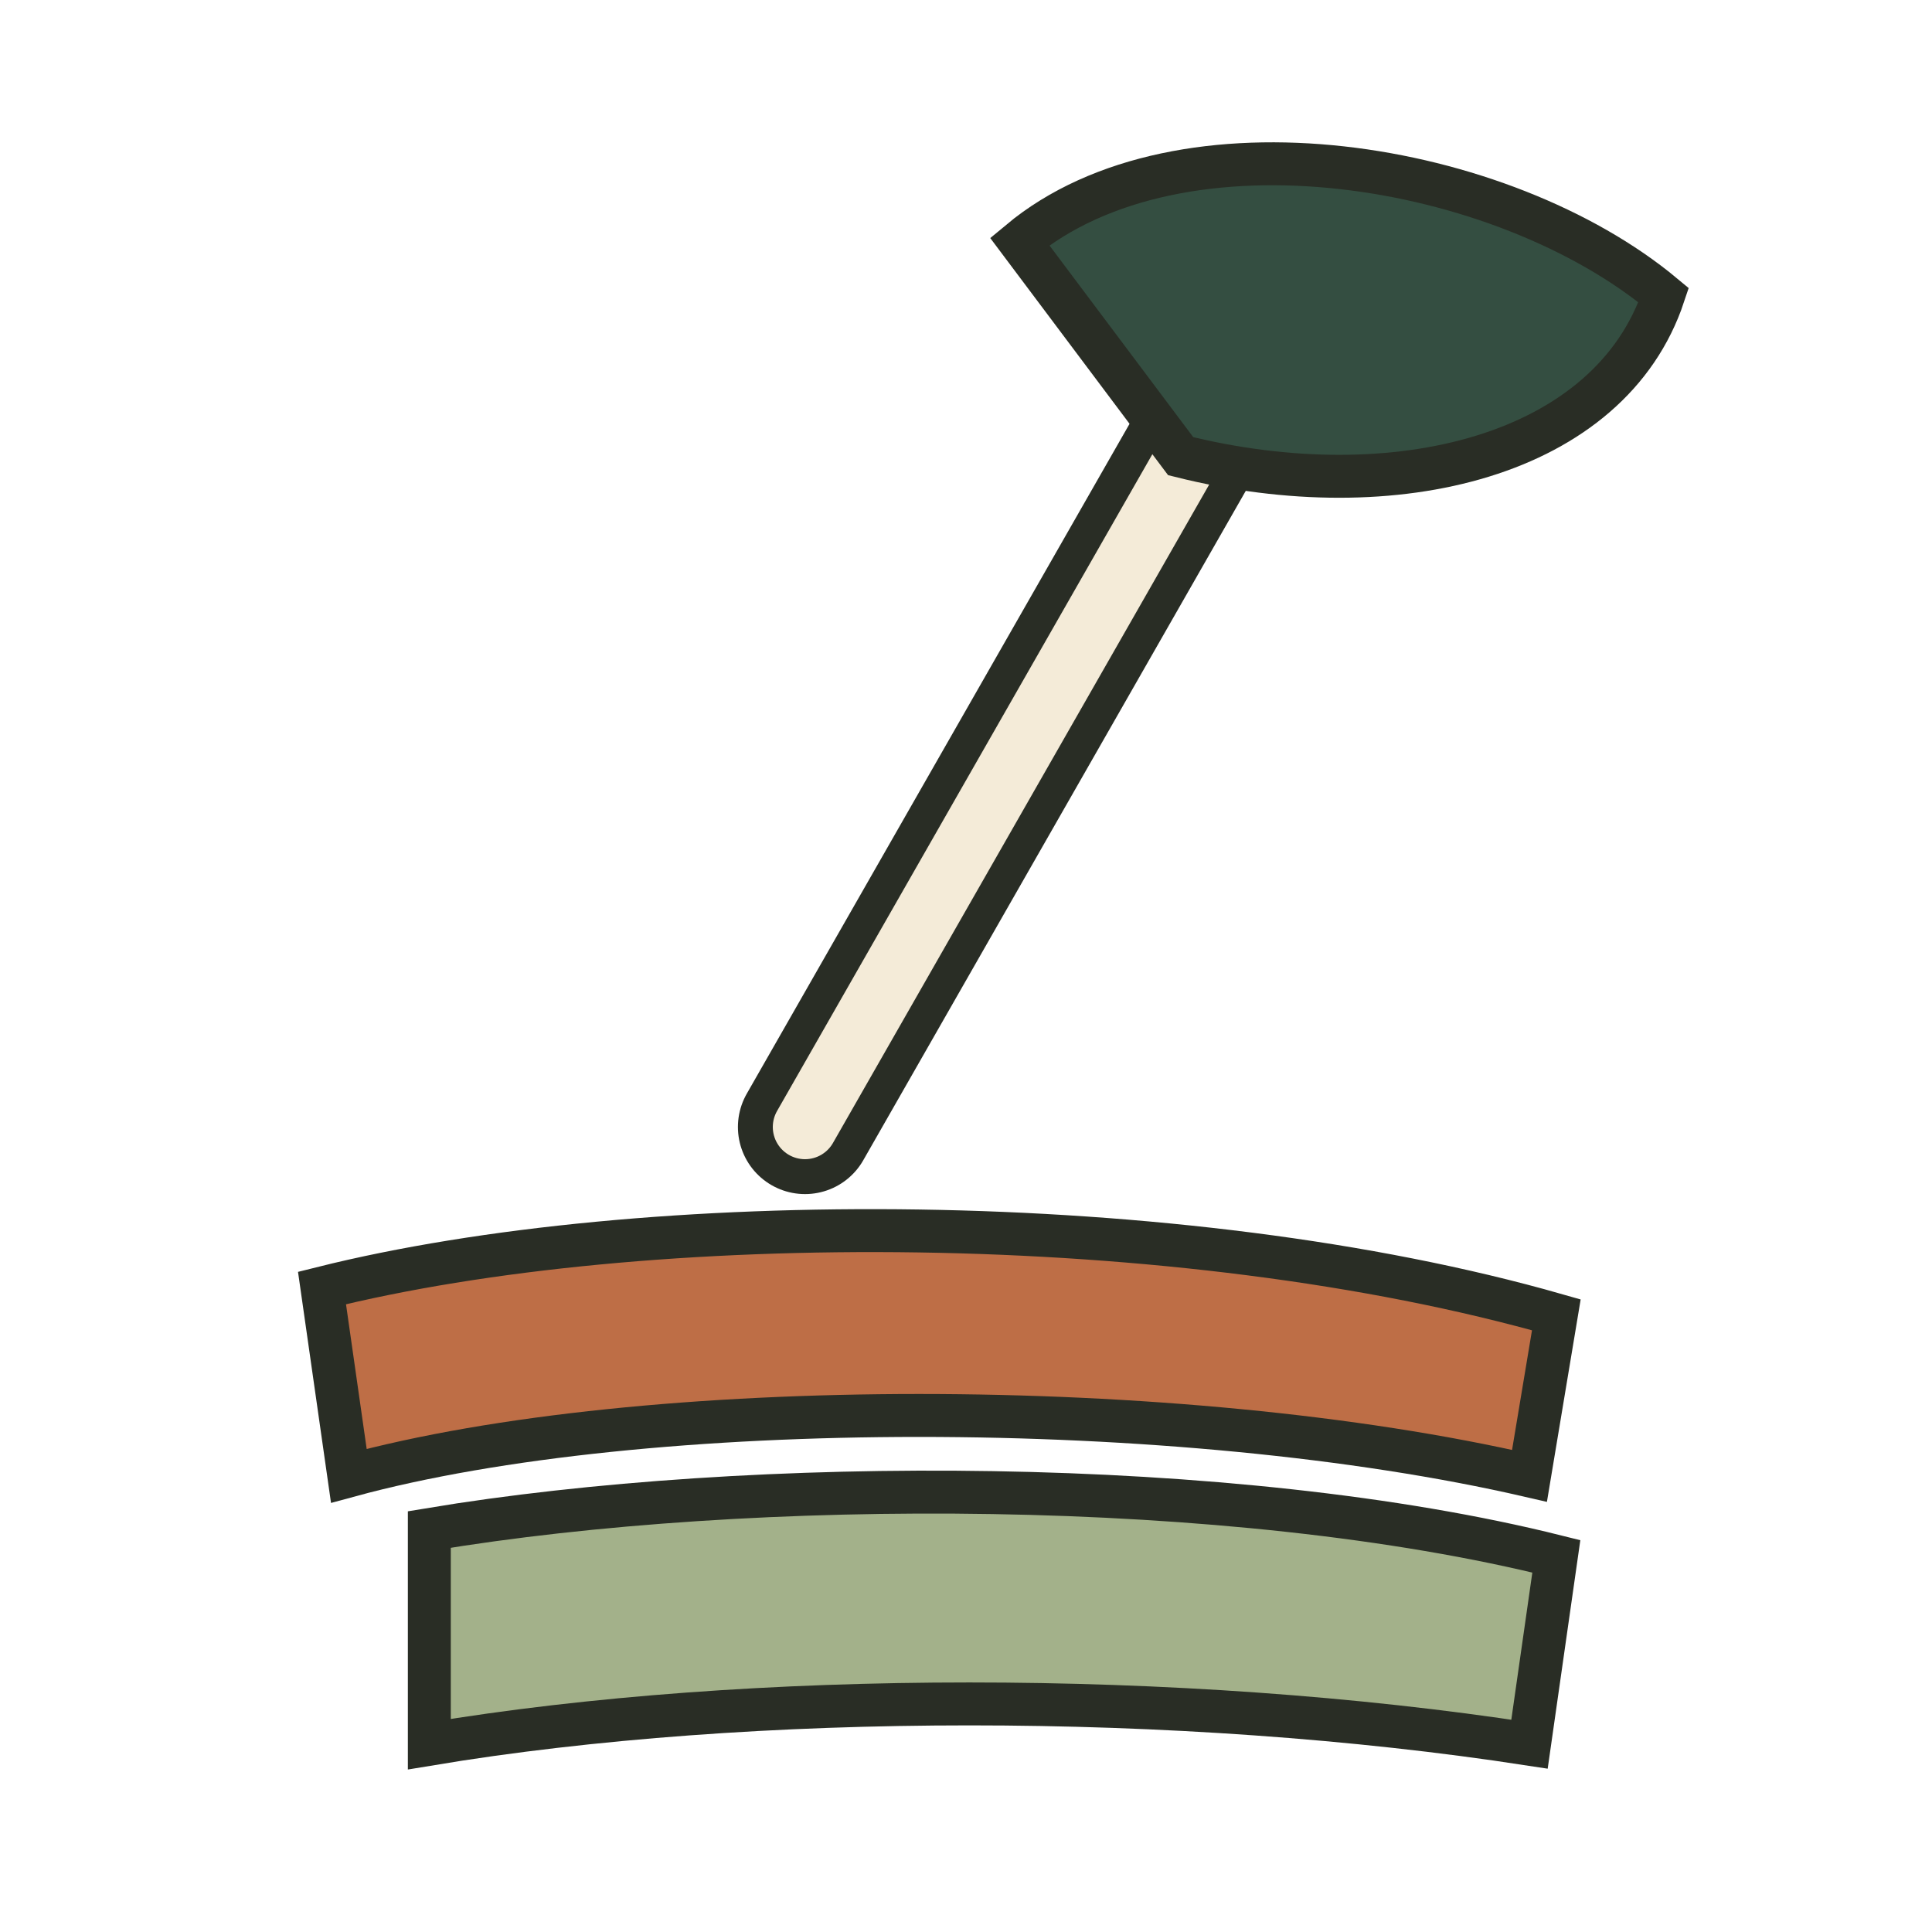
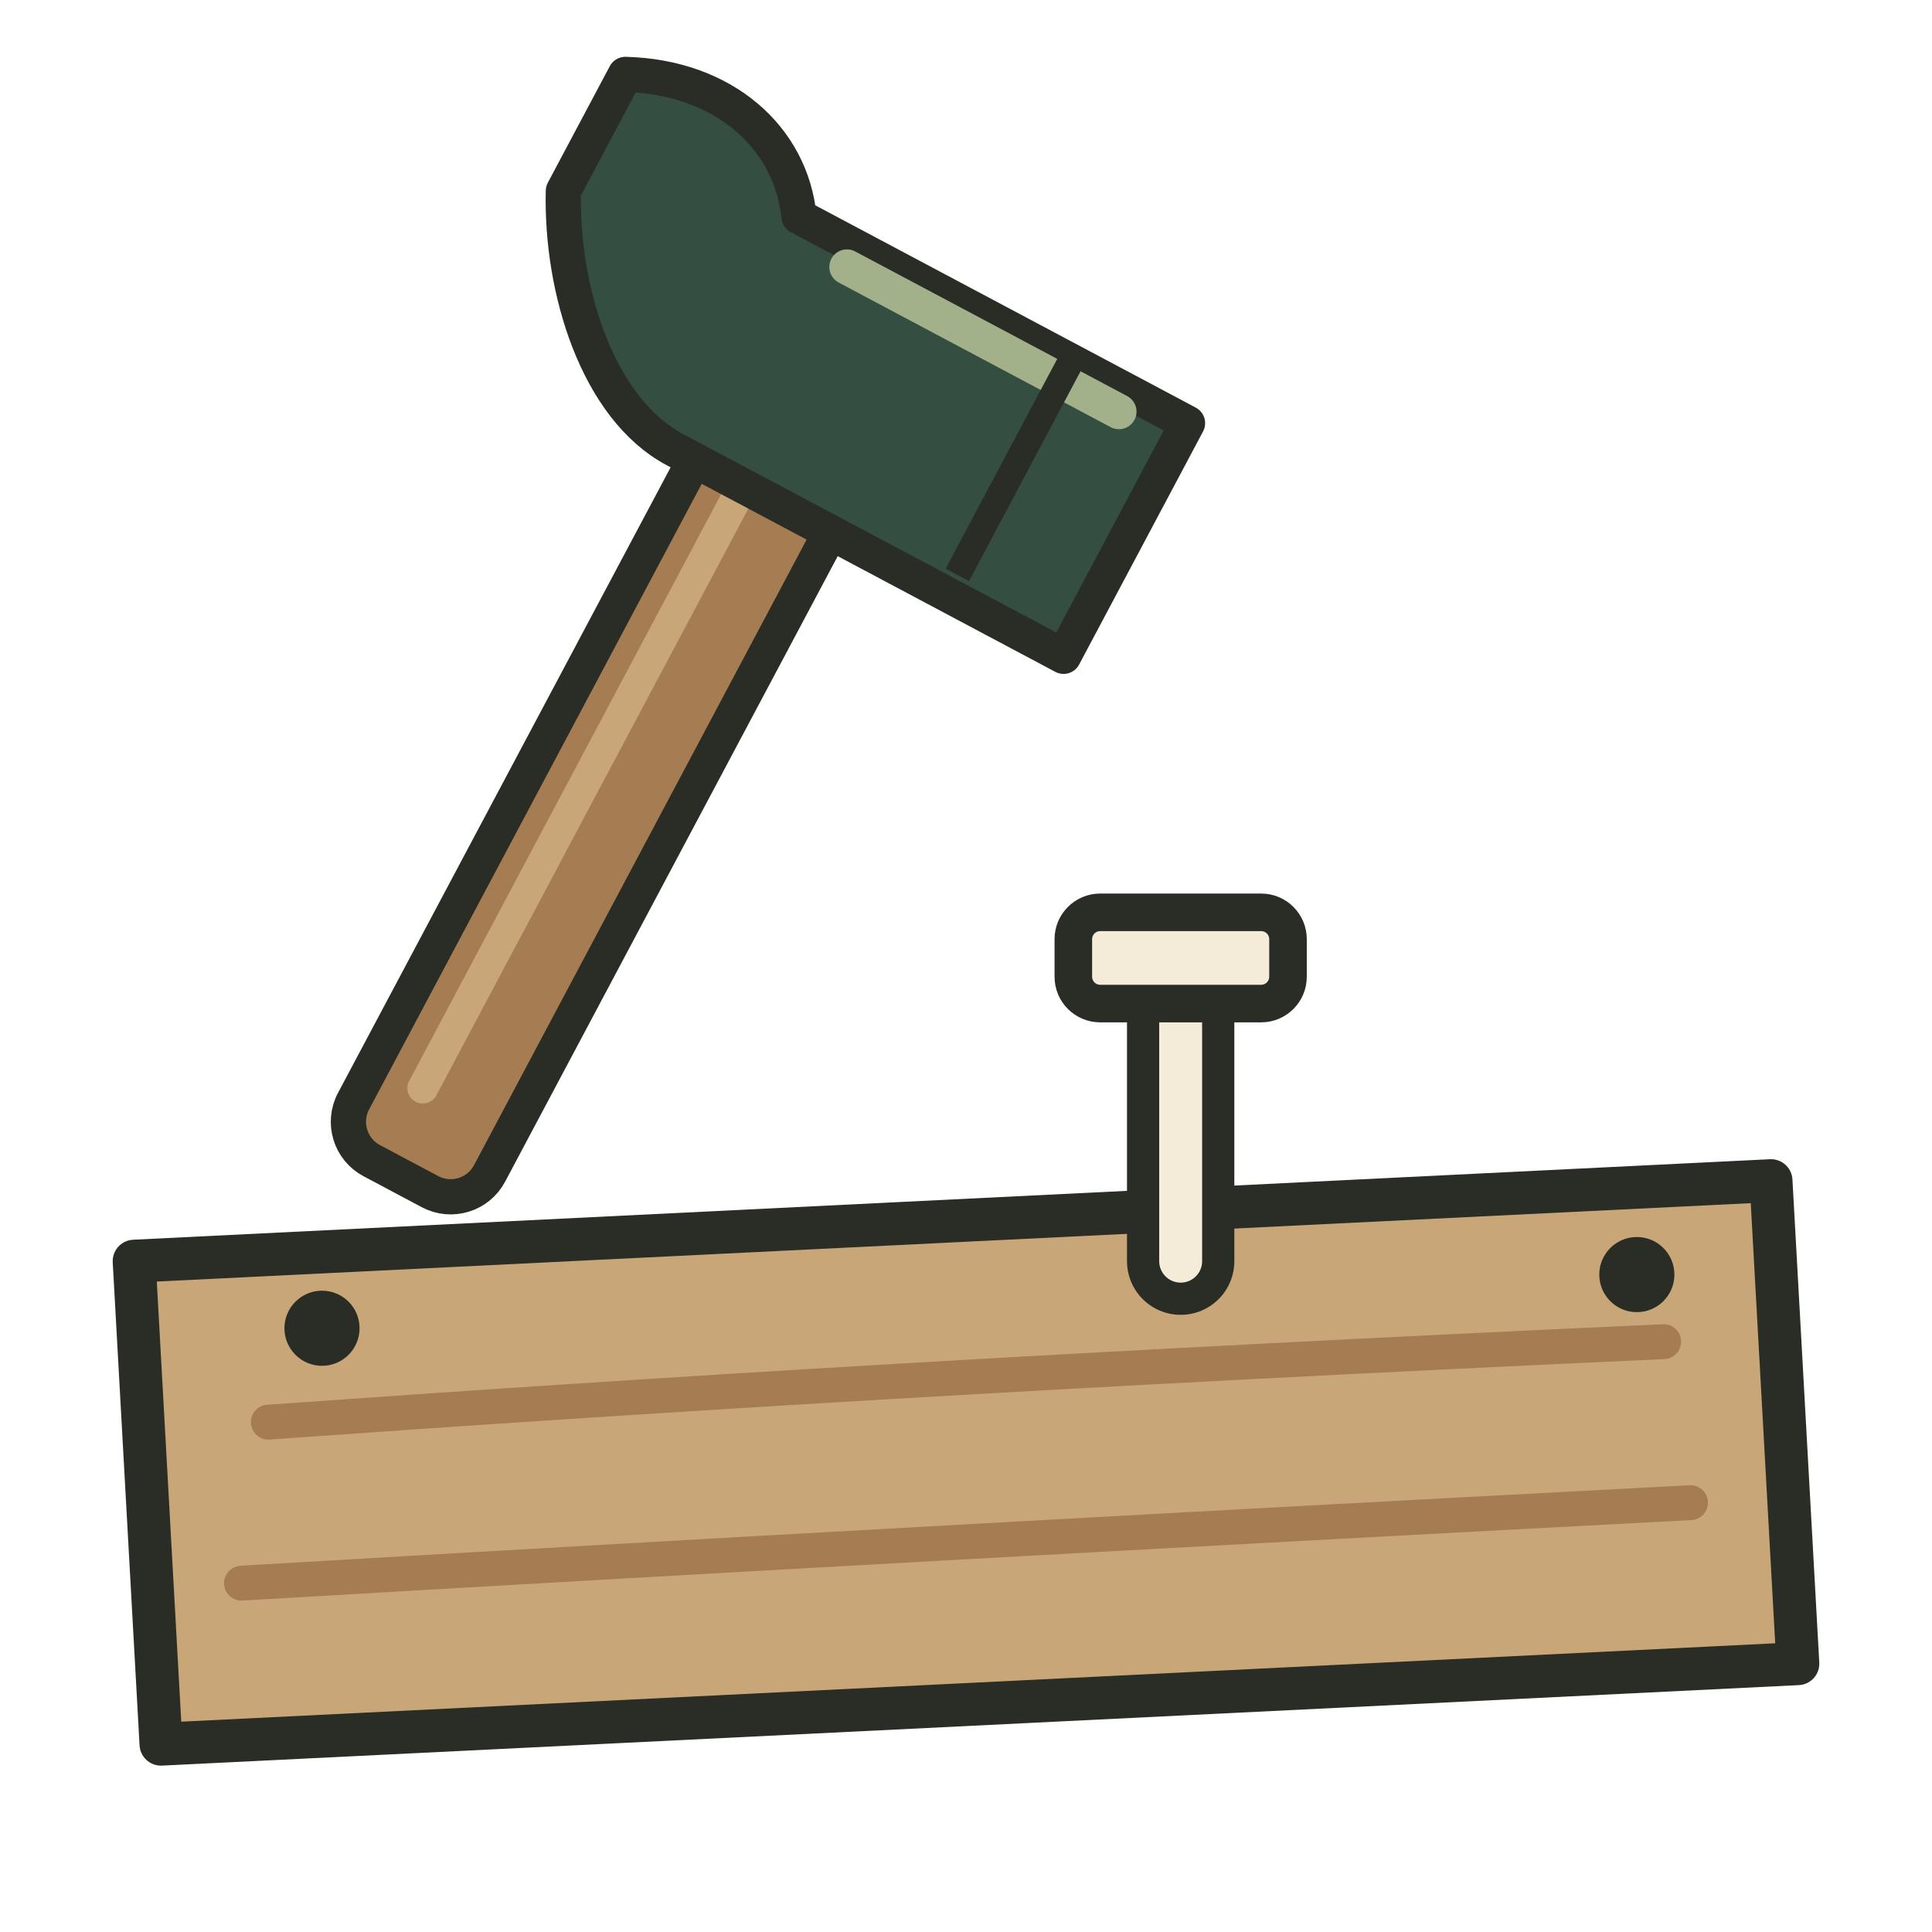
- <svg xmlns="http://www.w3.org/2000/svg" width="72" height="72" viewBox="0 0 72 72" fill="none">
-   <path d="M12 48 C 24 45 44 45 58 49 L57 55 C 44 52 24 52 13 55Z" fill="#BE6E46" stroke="#292D25" stroke-width="1.6" />
-   <path d="M16 57 C 28 55 46 55 58 58 L57 65 C 44 63 28 63 16 65Z" fill="#A3B18A" stroke="#292D25" stroke-width="1.6" />
-   <path d="M30 42 L46 14" stroke="#292D25" stroke-width="5" stroke-linecap="round" />
-   <path d="M30 42 L46 14" stroke="#F4EBD8" stroke-width="2.4" stroke-linecap="round" />
-   <path d="M38 9 C 44 4 56 6 62 11 C 60 17 52 19 44 17Z" fill="#344E41" stroke="#292D25" stroke-width="1.6" />
+ <svg xmlns="http://www.w3.org/2000/svg" width="72" height="72" viewBox="0 0 72 72">
+   <path d="M5 47 L66 44 L67 62 L6 65 Z" fill="#C9A678" stroke="#292D25" stroke-width="1.6" stroke-linejoin="round" />
+   <path d="M10 53 C 24 52 40 51 62 50 M9 59 C 26 58 44 57 63 56" fill="none" stroke="#A67C52" stroke-width="1.3" stroke-linecap="round" />
+   <circle cx="12" cy="49.5" r="1.4" fill="#292D25" />
+   <circle cx="61" cy="47.5" r="1.4" fill="#292D25" />
+   <path d="M44 47 V37" stroke="#292D25" stroke-width="4" stroke-linecap="round" />
+   <path d="M44 47 V37" stroke="#F4EBD8" stroke-width="1.6" stroke-linecap="round" />
+   <rect x="40" y="34" width="8" height="3.4" rx="1" fill="#F4EBD8" stroke="#292D25" stroke-width="1.4" />
+   <g transform="translate(-1 1) scale(.82) rotate(28 18.5 54)">
+     <rect x="15" y="8" width="7" height="44" rx="2" fill="#A67C52" stroke="#292D25" stroke-width="1.6" />
+     <path d="M17.5 14 V48" stroke="#C9A678" stroke-width="1.4" stroke-linecap="round" />
+     <path d="M4 3 C 8 1 12 2 14 5 H34 V17 H14 C 10 17 6 13 4 9 Z" fill="#344E41" stroke="#292D25" stroke-width="1.6" stroke-linejoin="round" />
+     <path d="M17 6 H31" stroke="#A3B18A" stroke-width="1.6" stroke-linecap="round" />
+     <path d="M28 5 V16" stroke="#292D25" stroke-width="1.2" />
+   </g>
</svg>
